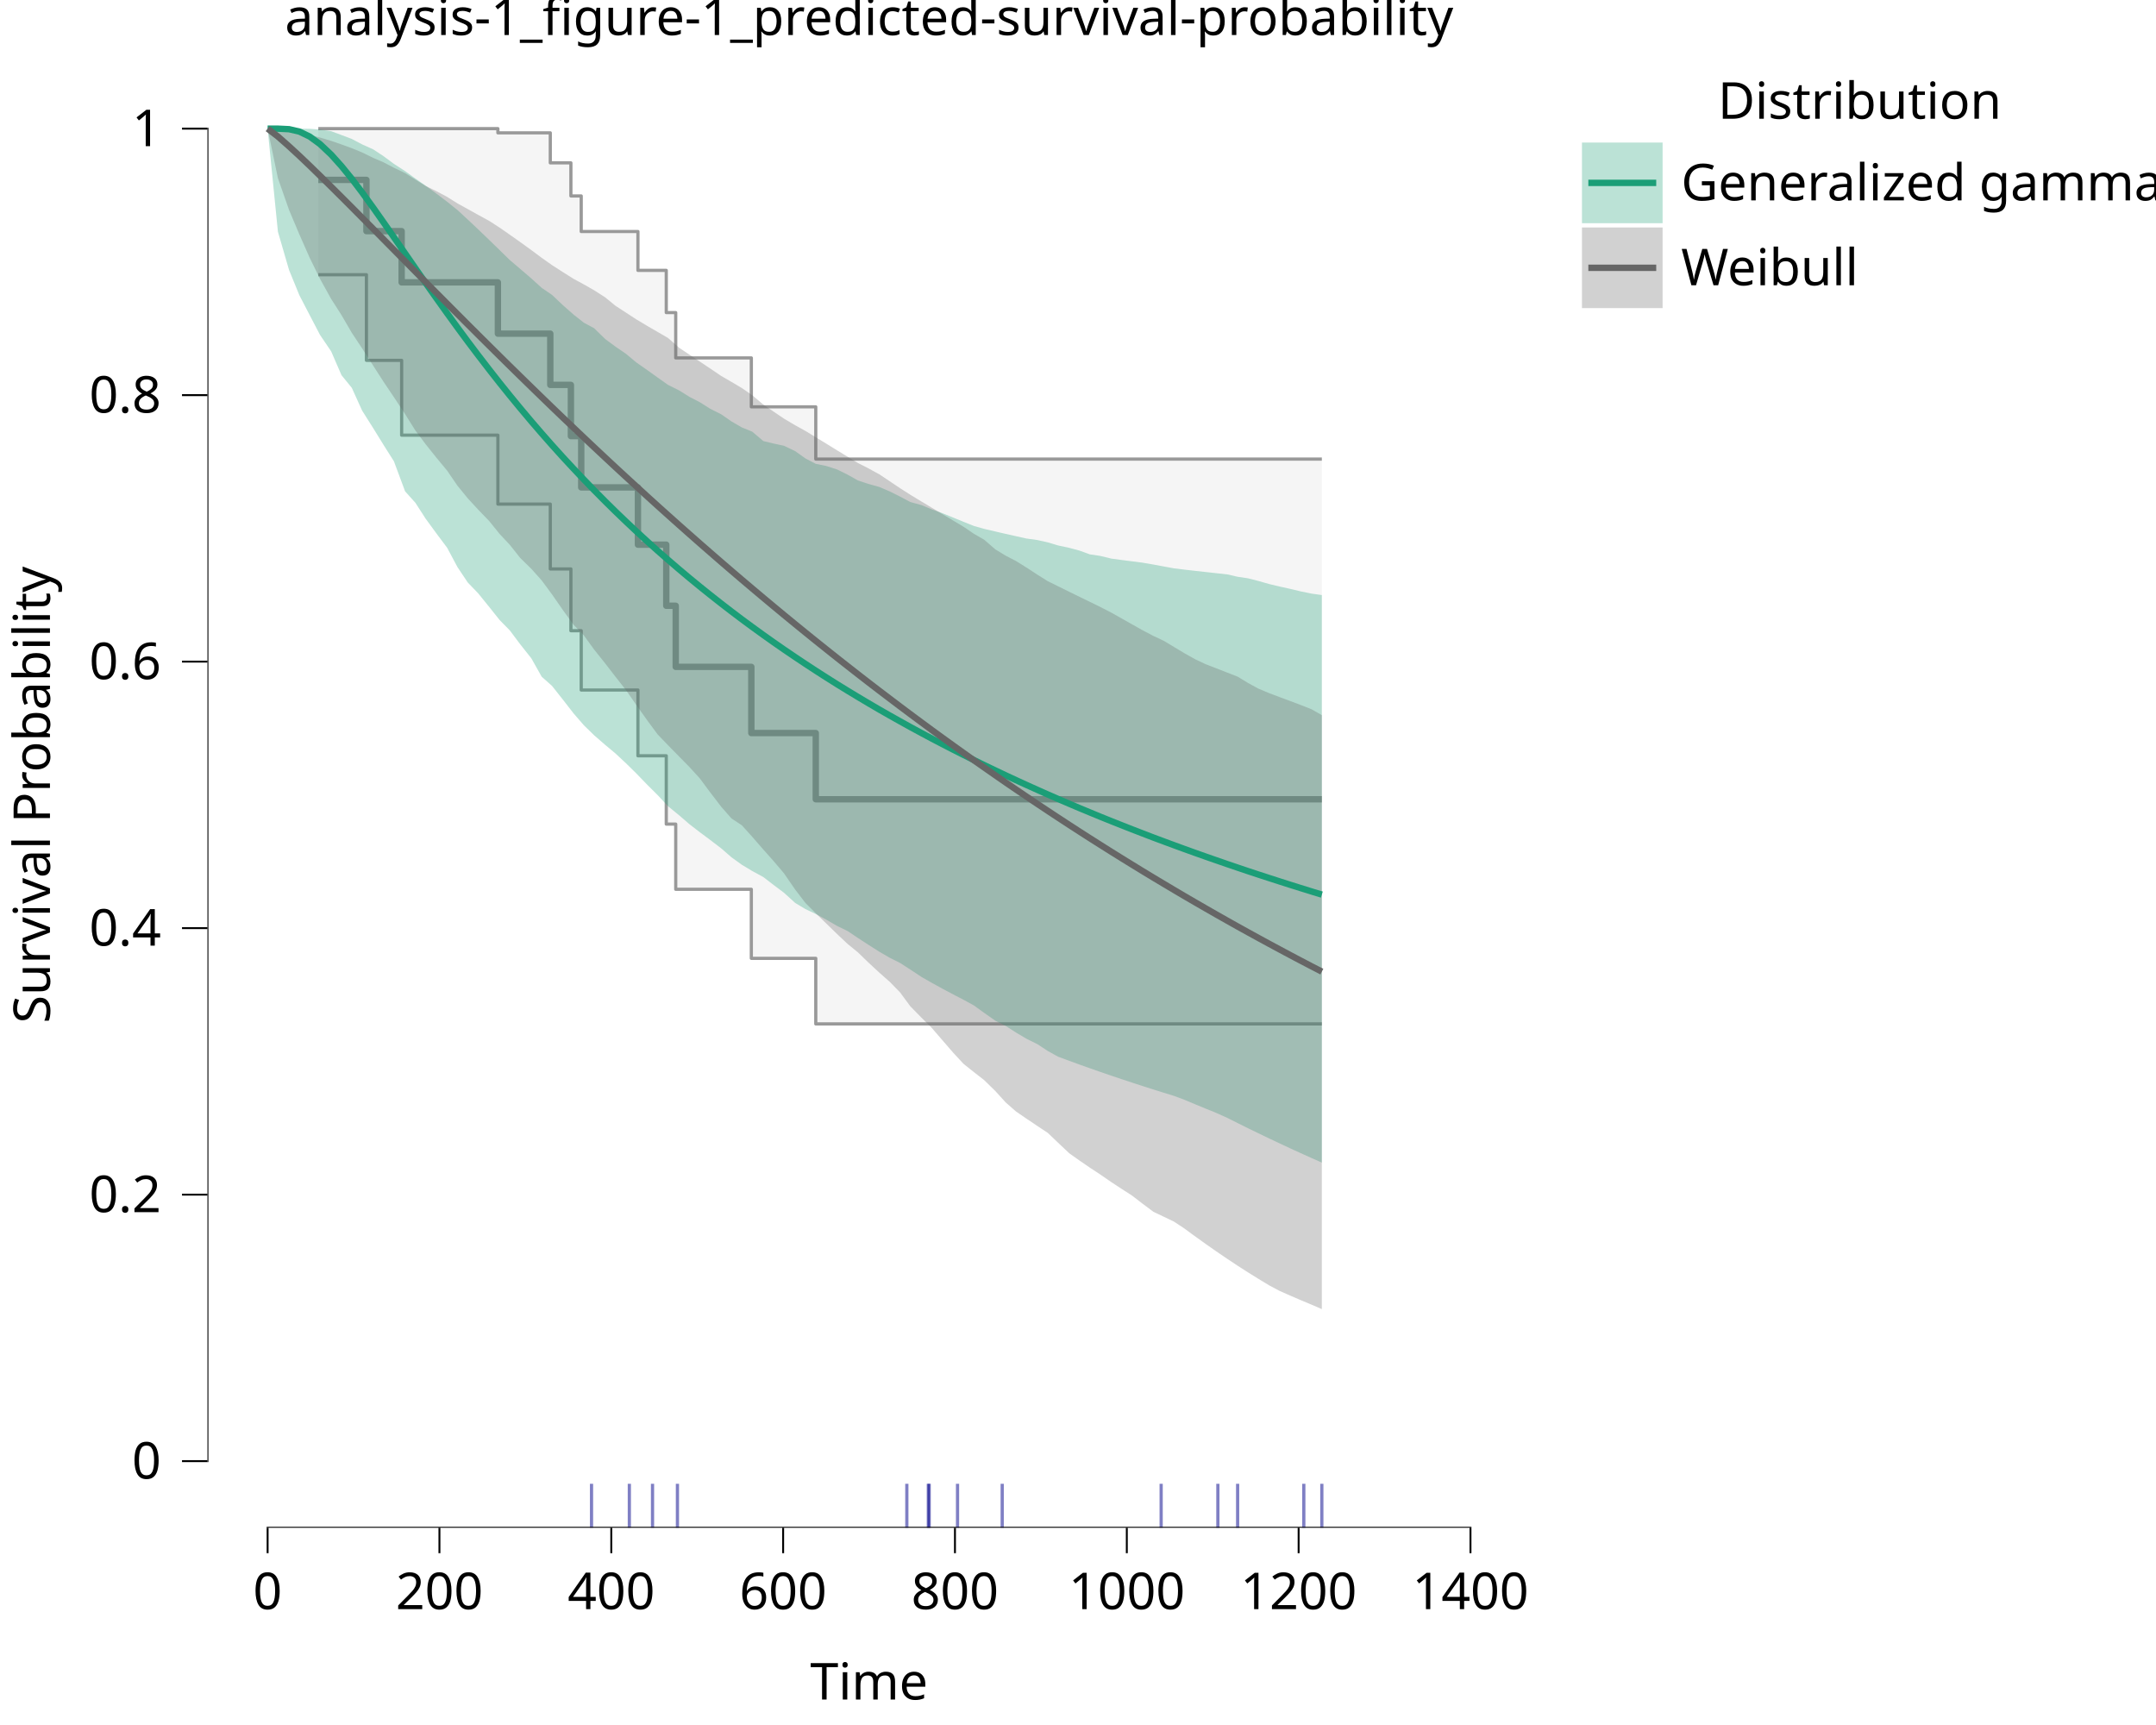
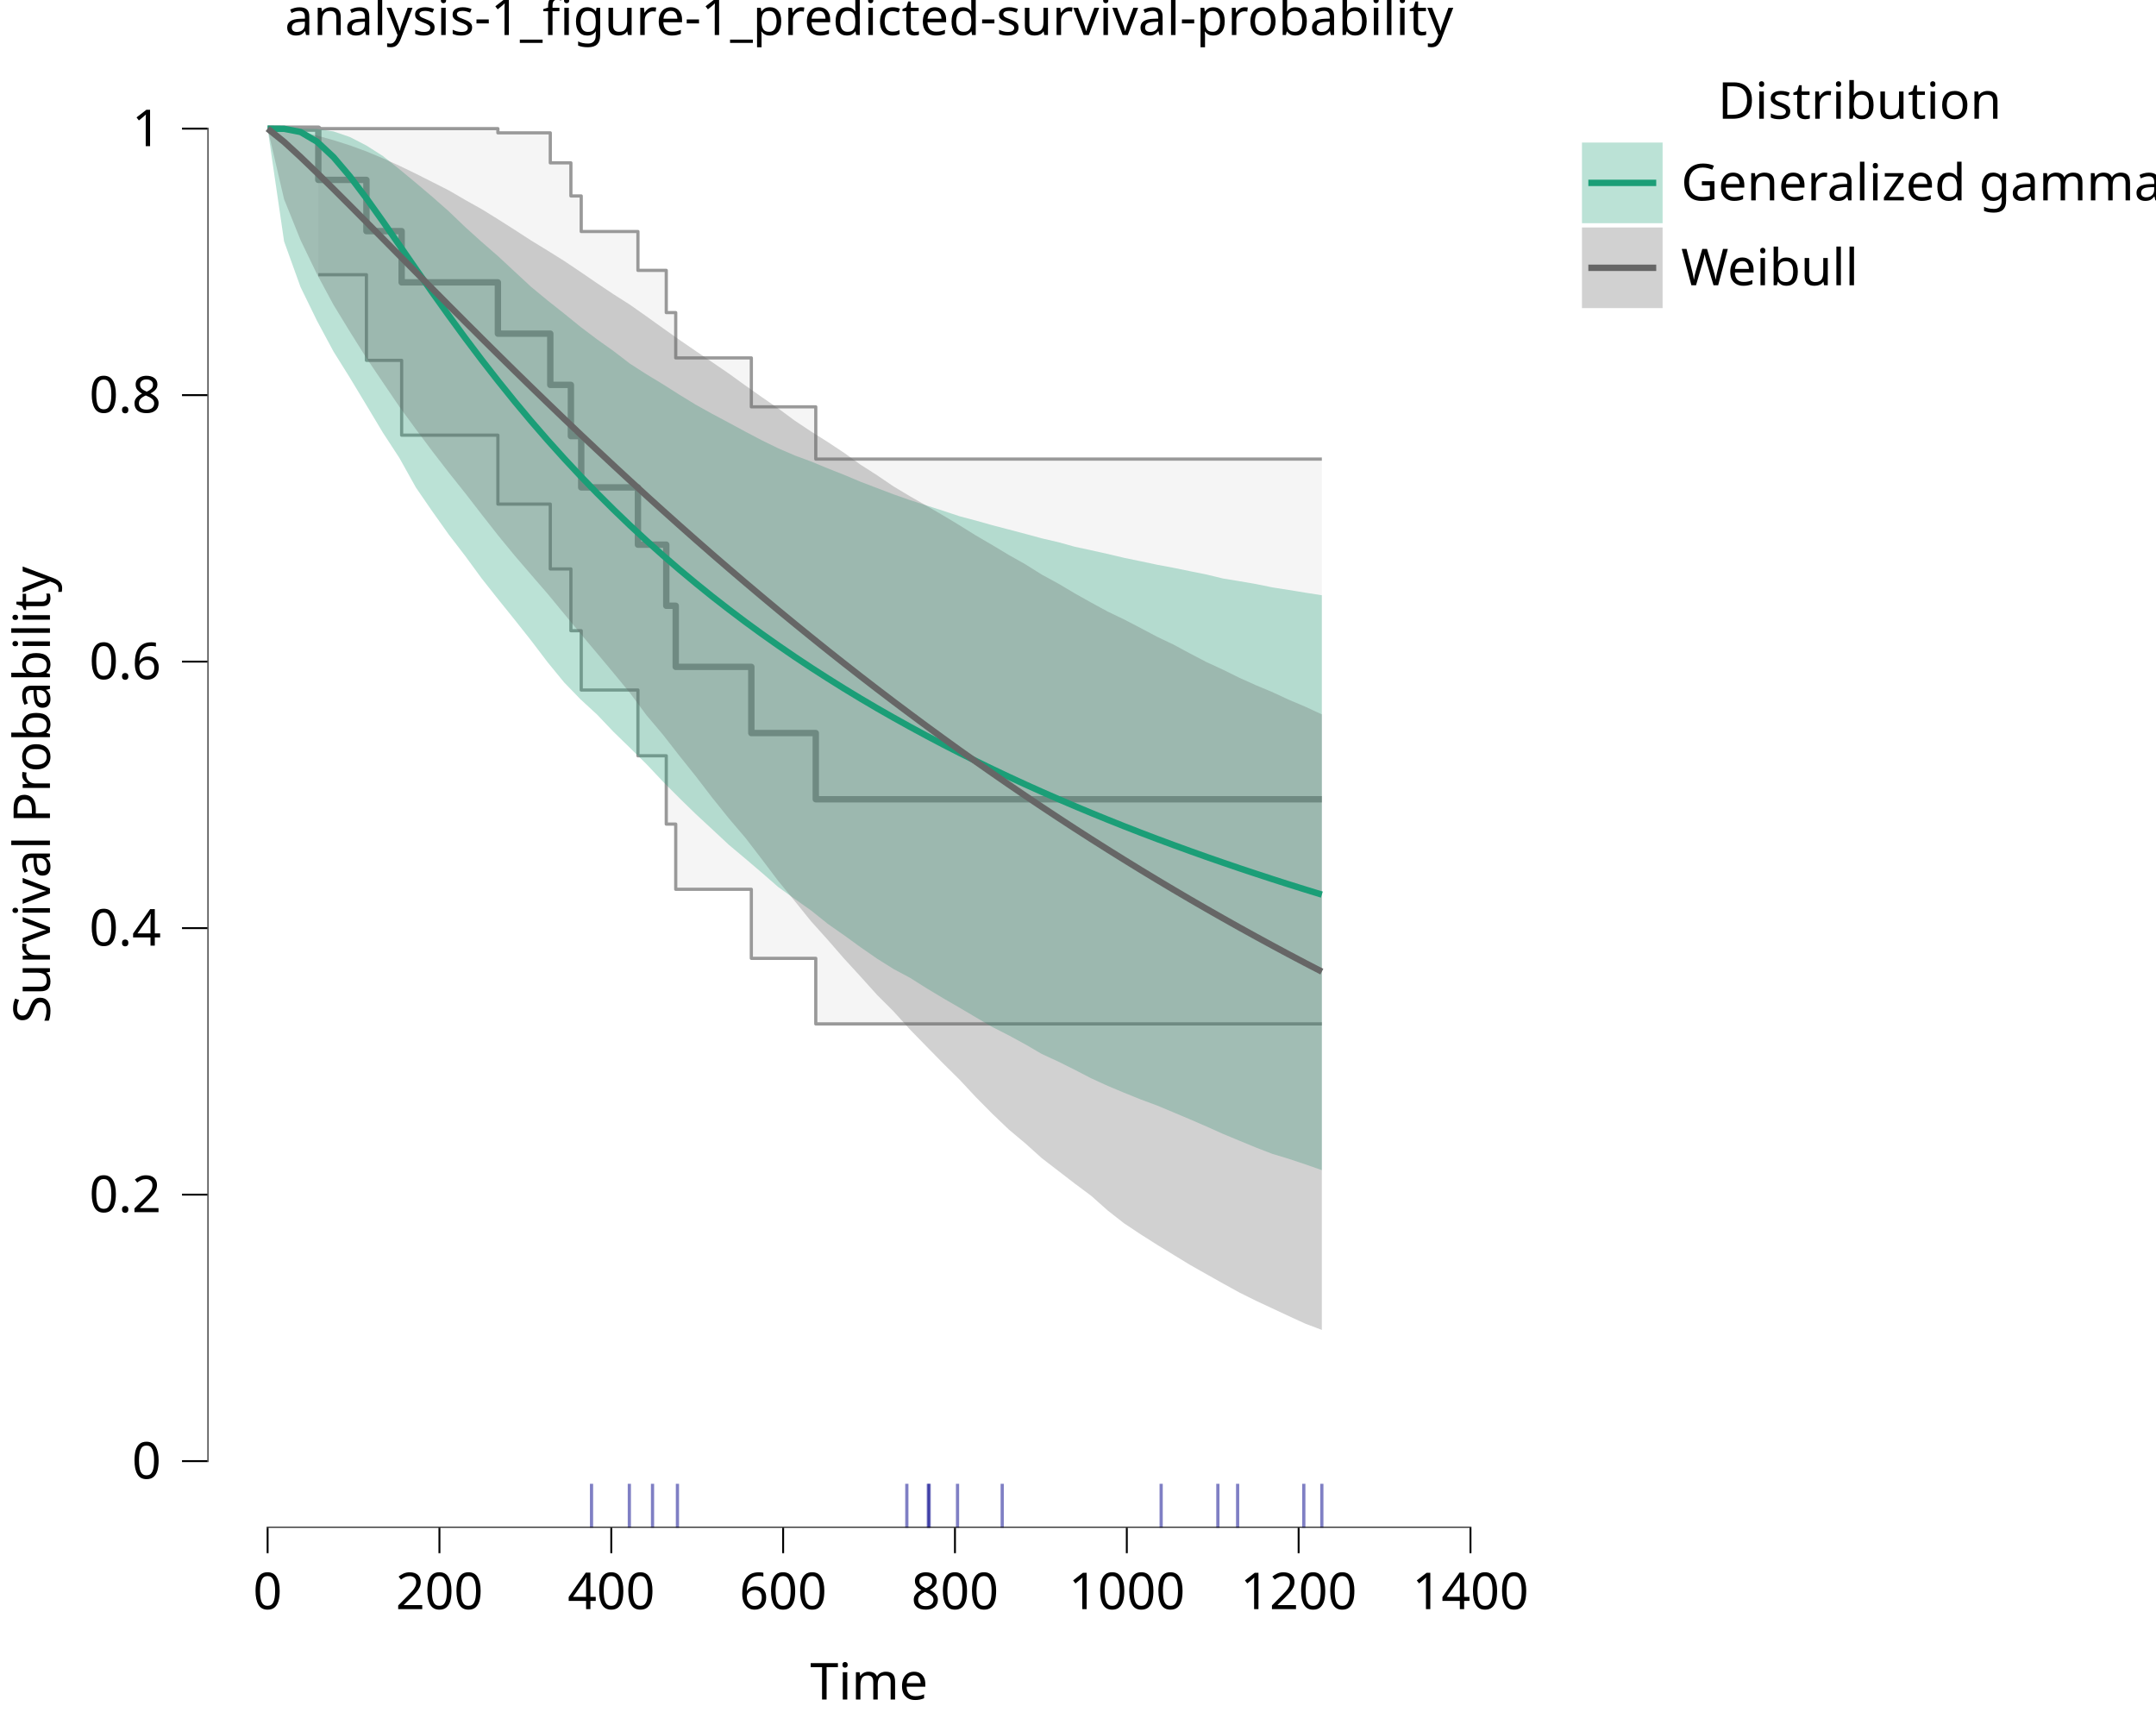
<svg xmlns="http://www.w3.org/2000/svg" class="svglite" data-engine-version="2.0" width="720.00pt" height="576.00pt" viewBox="0 0 720.00 576.00">
  <defs>
    <style type="text/css">
    .svglite line, .svglite polyline, .svglite polygon, .svglite path, .svglite rect, .svglite circle {
      fill: none;
      stroke: #000000;
      stroke-linecap: round;
      stroke-linejoin: round;
      stroke-miterlimit: 10.00;
    }
  </style>
  </defs>
  <rect width="100%" height="100%" style="stroke: none; fill: #FFFFFF;" />
  <defs>
    <clipPath id="cpMC4wMHw3MjAuMDB8MC4wMHw1NzYuMDA=">
      <rect x="0.00" y="0.00" width="720.00" height="576.00" />
    </clipPath>
  </defs>
  <g clip-path="url(#cpMC4wMHw3MjAuMDB8MC4wMHw1NzYuMDA=)">
    <rect x="0.00" y="0.00" width="720.00" height="576.00" style="stroke-width: 10.67; stroke: none;" />
  </g>
  <defs>
    <clipPath id="cpNjkuMjh8NTExLjE1fDIwLjcxfDUxMC4xNA==">
      <rect x="69.28" y="20.71" width="441.87" height="489.43" />
    </clipPath>
  </defs>
  <g clip-path="url(#cpNjkuMjh8NTExLjE1fDIwLjcxfDUxMC4xNA==)">
    <rect x="69.28" y="20.71" width="441.87" height="489.43" style="stroke-width: 10.67; stroke: none;" />
    <line x1="210.17" y1="510.14" x2="210.17" y2="495.46" style="stroke-width: 1.07; stroke: #00008B; stroke-opacity: 0.50; stroke-linecap: butt;" />
    <line x1="217.91" y1="510.14" x2="217.91" y2="495.46" style="stroke-width: 1.07; stroke: #00008B; stroke-opacity: 0.50; stroke-linecap: butt;" />
    <line x1="226.23" y1="510.14" x2="226.23" y2="495.46" style="stroke-width: 1.07; stroke: #00008B; stroke-opacity: 0.50; stroke-linecap: butt;" />
    <line x1="302.84" y1="510.14" x2="302.84" y2="495.46" style="stroke-width: 1.07; stroke: #00008B; stroke-opacity: 0.50; stroke-linecap: butt;" />
    <line x1="310.02" y1="510.14" x2="310.02" y2="495.46" style="stroke-width: 1.07; stroke: #00008B; stroke-opacity: 0.50; stroke-linecap: butt;" />
    <line x1="310.30" y1="510.14" x2="310.30" y2="495.46" style="stroke-width: 1.07; stroke: #00008B; stroke-opacity: 0.50; stroke-linecap: butt;" />
    <line x1="319.77" y1="510.14" x2="319.77" y2="495.46" style="stroke-width: 1.07; stroke: #00008B; stroke-opacity: 0.50; stroke-linecap: butt;" />
    <line x1="334.69" y1="510.14" x2="334.69" y2="495.46" style="stroke-width: 1.07; stroke: #00008B; stroke-opacity: 0.50; stroke-linecap: butt;" />
    <line x1="387.77" y1="510.14" x2="387.77" y2="495.46" style="stroke-width: 1.07; stroke: #00008B; stroke-opacity: 0.50; stroke-linecap: butt;" />
    <line x1="406.71" y1="510.14" x2="406.71" y2="495.46" style="stroke-width: 1.07; stroke: #00008B; stroke-opacity: 0.50; stroke-linecap: butt;" />
    <line x1="413.31" y1="510.14" x2="413.31" y2="495.46" style="stroke-width: 1.07; stroke: #00008B; stroke-opacity: 0.50; stroke-linecap: butt;" />
    <line x1="435.41" y1="510.14" x2="435.41" y2="495.46" style="stroke-width: 1.07; stroke: #00008B; stroke-opacity: 0.50; stroke-linecap: butt;" />
    <line x1="441.43" y1="510.14" x2="441.43" y2="495.46" style="stroke-width: 1.07; stroke: #00008B; stroke-opacity: 0.50; stroke-linecap: butt;" />
    <line x1="197.54" y1="510.14" x2="197.54" y2="495.46" style="stroke-width: 1.07; stroke: #00008B; stroke-opacity: 0.50; stroke-linecap: butt;" />
    <polygon points="106.30,42.95 122.37,42.95 122.37,42.95 134.13,42.95 134.13,42.95 166.27,42.95 166.27,44.36 183.77,44.36 183.77,54.38 190.65,54.38 190.65,65.43 194.10,65.43 194.10,77.31 213.04,77.31 213.04,90.28 222.50,90.28 222.50,104.38 225.66,104.38 225.66,119.51 250.91,119.51 250.91,135.85 272.43,135.85 272.43,153.29 272.43,153.29 441.43,153.29 441.43,341.90 272.43,341.90 272.43,341.90 272.43,320.00 250.91,320.00 250.91,296.95 225.66,296.95 225.66,275.18 222.50,275.18 222.50,252.37 213.04,252.37 213.04,230.41 194.10,230.41 194.10,210.61 190.65,210.61 190.65,189.98 183.77,189.98 183.77,168.32 166.27,168.32 166.27,145.31 134.13,145.31 134.13,120.32 122.37,120.32 122.37,91.73 106.30,91.73 " style="stroke-width: 0.00; stroke: none; stroke-linecap: butt; fill: #999999; fill-opacity: 0.10;" />
    <polyline points="106.30,42.95 122.37,42.95 122.37,42.95 134.13,42.95 134.13,42.95 166.27,42.95 166.27,44.36 183.77,44.36 183.77,54.38 190.65,54.38 190.65,65.43 194.10,65.43 194.10,77.31 213.04,77.31 213.04,90.28 222.50,90.28 222.50,104.38 225.66,104.38 225.66,119.51 250.91,119.51 250.91,135.85 272.43,135.85 272.43,153.29 272.43,153.29 441.43,153.29 " style="stroke-width: 1.07; stroke: #999999; stroke-linecap: butt;" />
    <polyline points="441.43,341.90 272.43,341.90 272.43,341.90 272.43,320.00 250.91,320.00 250.91,296.95 225.66,296.95 225.66,275.18 222.50,275.18 222.50,252.37 213.04,252.37 213.04,230.41 194.10,230.41 194.10,210.61 190.65,210.61 190.65,189.98 183.77,189.98 183.77,168.32 166.27,168.32 166.27,145.31 134.13,145.31 134.13,120.32 122.37,120.32 122.37,91.73 106.30,91.73 " style="stroke-width: 1.07; stroke: #999999; stroke-linecap: butt;" />
-     <polyline points="106.30,60.07 122.37,60.07 122.37,77.18 134.13,77.18 134.13,94.29 166.27,94.29 166.27,111.41 183.77,111.41 183.77,128.52 190.65,128.52 190.65,145.63 194.10,145.63 194.10,162.75 213.04,162.75 213.04,181.87 222.50,181.87 222.50,202.27 225.66,202.27 225.66,222.67 250.91,222.67 250.91,244.78 272.43,244.78 272.43,266.88 272.43,266.88 441.43,266.88 " style="stroke-width: 2.13; stroke: #999999; stroke-linecap: butt;" />
-     <polygon points="89.37,42.95 92.81,42.95 96.54,42.95 99.99,42.96 103.43,43.01 106.87,43.26 110.60,43.81 114.04,45.09 117.49,46.40 120.93,48.21 124.66,49.89 128.10,52.16 131.55,54.72 135.28,57.13 138.72,59.62 142.16,62.02 145.61,64.55 149.34,67.38 152.78,70.14 156.22,73.32 159.67,76.57 163.40,80.15 166.84,83.50 170.28,86.86 173.73,89.79 177.46,92.99 180.90,96.12 184.34,98.46 188.07,101.98 191.52,105.02 194.96,107.74 198.40,109.59 202.13,113.22 205.57,115.77 209.02,118.12 212.46,120.99 216.19,123.60 219.63,126.07 223.08,128.51 226.81,130.37 230.25,132.52 233.69,134.29 237.14,136.47 240.87,138.35 244.31,140.74 247.75,142.73 251.20,144.13 254.93,147.28 258.37,148.11 261.81,148.85 265.54,150.63 268.99,153.09 272.43,154.88 275.87,155.58 279.60,156.78 283.05,158.49 286.49,160.42 289.93,161.57 293.66,162.61 297.11,164.08 300.55,165.80 303.99,167.63 307.72,168.65 311.16,170.09 314.61,171.31 318.34,172.83 321.78,174.24 325.22,175.62 328.67,176.60 332.40,177.47 335.84,178.27 339.28,179.04 342.73,179.81 346.46,180.33 349.90,181.10 353.34,182.13 357.07,182.93 360.52,183.86 363.96,185.11 367.40,185.62 371.13,186.52 374.58,186.99 378.02,187.43 381.46,187.87 385.19,188.51 388.64,189.15 392.08,189.78 395.52,190.20 399.25,190.63 402.70,191.01 406.14,191.39 409.87,191.80 413.31,192.59 416.75,193.10 420.20,193.98 423.93,195.04 427.37,195.86 430.81,196.62 434.26,197.45 437.99,198.21 441.43,198.70 441.43,388.21 437.99,386.68 434.26,385.00 430.81,383.42 427.37,381.81 423.93,380.19 420.20,378.39 416.75,376.72 413.31,375.01 409.87,373.28 406.14,371.60 402.70,370.21 399.25,368.79 395.52,367.22 392.08,365.94 388.64,364.88 385.19,363.80 381.46,362.61 378.02,361.49 374.58,360.35 371.13,359.19 367.40,357.91 363.96,356.70 360.52,355.48 357.07,354.22 353.34,352.84 349.90,350.93 346.46,348.67 342.73,346.82 339.28,344.77 335.84,342.56 332.40,340.84 328.67,338.21 325.22,335.72 321.78,333.84 318.34,332.06 314.61,330.07 311.16,328.17 307.72,326.21 303.99,323.74 300.55,321.52 297.11,319.80 293.66,317.80 289.93,315.43 286.49,313.19 283.05,310.88 279.60,309.21 275.87,307.05 272.43,305.20 268.99,303.56 265.54,301.49 261.81,298.10 258.37,295.52 254.93,292.87 251.20,290.84 247.75,288.76 244.31,286.29 240.87,283.30 237.14,280.44 233.69,277.88 230.25,275.22 226.81,272.25 223.08,269.20 219.63,265.50 216.19,262.08 212.46,258.22 209.02,254.84 205.57,251.62 202.13,248.75 198.40,245.51 194.96,242.15 191.52,238.18 188.07,233.73 184.34,229.02 180.90,225.97 177.46,219.85 173.73,215.14 170.28,210.53 166.84,207.02 163.40,202.70 159.67,198.10 156.22,194.51 152.78,189.37 149.34,182.93 145.61,177.94 142.16,173.22 138.72,167.89 135.28,164.06 131.55,154.03 128.10,148.58 124.66,143.01 120.93,137.10 117.49,129.51 114.04,125.27 110.60,117.34 106.87,111.83 103.43,105.24 99.99,98.62 96.54,90.18 92.81,77.38 89.37,42.95 " style="stroke-width: 0.00; stroke: none; stroke-linecap: butt; fill: #1B9E77; fill-opacity: 0.30;" />
-     <polyline points="89.37,42.95 92.81,42.95 96.54,42.95 99.99,42.96 103.43,43.01 106.87,43.26 110.60,43.81 114.04,45.09 117.49,46.40 120.93,48.21 124.66,49.89 128.10,52.16 131.55,54.72 135.28,57.13 138.72,59.62 142.16,62.02 145.61,64.55 149.34,67.38 152.78,70.14 156.22,73.32 159.67,76.57 163.40,80.15 166.84,83.50 170.28,86.86 173.73,89.79 177.46,92.99 180.90,96.12 184.34,98.46 188.07,101.98 191.52,105.02 194.96,107.74 198.40,109.59 202.13,113.22 205.57,115.77 209.02,118.12 212.46,120.99 216.19,123.60 219.63,126.07 223.08,128.51 226.81,130.37 230.25,132.52 233.69,134.29 237.14,136.47 240.87,138.35 244.31,140.74 247.75,142.73 251.20,144.13 254.93,147.28 258.37,148.11 261.81,148.85 265.54,150.63 268.99,153.09 272.43,154.88 275.87,155.58 279.60,156.78 283.05,158.49 286.49,160.42 289.93,161.57 293.66,162.61 297.11,164.08 300.55,165.80 303.99,167.63 307.72,168.65 311.16,170.09 314.61,171.31 318.34,172.83 321.78,174.24 325.22,175.62 328.67,176.60 332.40,177.47 335.84,178.27 339.28,179.04 342.73,179.81 346.46,180.33 349.90,181.10 353.34,182.13 357.07,182.93 360.52,183.86 363.96,185.11 367.40,185.62 371.13,186.52 374.58,186.99 378.02,187.43 381.46,187.87 385.19,188.51 388.64,189.15 392.08,189.78 395.52,190.20 399.25,190.63 402.70,191.01 406.14,191.39 409.87,191.80 413.31,192.59 416.75,193.10 420.20,193.98 423.93,195.04 427.37,195.86 430.81,196.62 434.26,197.45 437.99,198.21 441.43,198.70 " style="stroke-width: 1.07; stroke: none; stroke-linecap: butt;" />
-     <polyline points="441.43,388.21 437.99,386.68 434.26,385.00 430.81,383.42 427.37,381.81 423.93,380.19 420.20,378.39 416.75,376.72 413.31,375.01 409.87,373.28 406.14,371.60 402.70,370.21 399.25,368.79 395.52,367.22 392.08,365.94 388.64,364.88 385.19,363.80 381.46,362.61 378.02,361.49 374.58,360.35 371.13,359.19 367.40,357.91 363.96,356.70 360.52,355.48 357.07,354.22 353.34,352.84 349.90,350.93 346.46,348.67 342.73,346.82 339.28,344.77 335.84,342.56 332.40,340.84 328.67,338.21 325.22,335.72 321.78,333.84 318.34,332.06 314.61,330.07 311.16,328.17 307.72,326.21 303.99,323.74 300.55,321.52 297.11,319.80 293.66,317.80 289.93,315.43 286.49,313.19 283.05,310.88 279.60,309.21 275.87,307.05 272.43,305.20 268.99,303.56 265.54,301.49 261.81,298.10 258.37,295.52 254.93,292.87 251.20,290.84 247.75,288.76 244.31,286.29 240.87,283.30 237.14,280.44 233.69,277.88 230.25,275.22 226.81,272.25 223.08,269.20 219.63,265.50 216.19,262.08 212.46,258.22 209.02,254.84 205.57,251.62 202.13,248.75 198.40,245.51 194.96,242.15 191.52,238.18 188.07,233.73 184.34,229.02 180.90,225.97 177.46,219.85 173.73,215.14 170.28,210.53 166.84,207.02 163.40,202.70 159.67,198.10 156.22,194.51 152.78,189.37 149.34,182.93 145.61,177.94 142.16,173.22 138.72,167.89 135.28,164.06 131.55,154.03 128.10,148.58 124.66,143.01 120.93,137.10 117.49,129.51 114.04,125.27 110.60,117.34 106.87,111.83 103.43,105.24 99.99,98.62 96.54,90.18 92.81,77.38 89.37,42.95 " style="stroke-width: 1.07; stroke: none; stroke-linecap: butt;" />
-     <polygon points="89.37,42.95 92.81,43.13 96.54,43.58 99.99,44.18 103.43,45.03 106.87,45.93 110.60,47.04 114.04,48.23 117.49,49.49 120.93,50.90 124.66,52.73 128.10,54.21 131.55,56.01 135.28,57.80 138.72,59.98 142.16,62.11 145.61,63.77 149.34,65.76 152.78,67.92 156.22,69.82 159.67,71.74 163.40,73.78 166.84,76.00 170.28,78.39 173.73,80.83 177.46,83.53 180.90,86.09 184.34,88.52 188.07,90.92 191.52,93.09 194.96,94.96 198.40,96.92 202.13,99.31 205.57,102.13 209.02,104.37 212.46,106.62 216.19,108.86 219.63,110.84 223.08,112.85 226.81,116.13 230.25,118.43 233.69,120.73 237.14,123.03 240.87,125.55 244.31,127.54 247.75,129.58 251.20,131.97 254.93,135.11 258.37,137.46 261.81,139.79 265.54,142.00 268.99,143.90 272.43,146.01 275.87,148.10 279.60,150.41 283.05,152.50 286.49,154.60 289.93,156.34 293.66,158.39 297.11,160.69 300.55,163.00 303.99,165.20 307.72,167.46 311.16,169.53 314.61,171.60 318.34,173.83 321.78,175.89 325.22,178.23 328.67,180.22 332.40,183.45 335.84,185.54 339.28,187.32 342.73,189.47 346.46,191.90 349.90,194.06 353.34,195.76 357.07,197.60 360.52,199.29 363.96,200.97 367.40,202.65 371.13,204.57 374.58,206.51 378.02,208.45 381.46,210.39 385.19,212.35 388.64,213.97 392.08,216.04 395.52,218.11 399.25,220.20 402.70,221.81 406.14,223.14 409.87,224.60 413.31,225.94 416.75,228.03 420.20,229.92 423.93,231.49 427.37,232.78 430.81,234.06 434.26,235.36 437.99,236.83 441.43,238.80 441.43,437.13 437.99,435.64 434.26,434.08 430.81,432.59 427.37,431.07 423.93,429.25 420.20,426.99 416.75,424.85 413.31,422.64 409.87,420.36 406.14,417.82 402.70,415.41 399.25,412.94 395.52,410.21 392.08,407.93 388.64,406.28 385.19,404.64 381.46,401.85 378.02,399.20 374.58,396.99 371.13,394.73 367.40,392.15 363.96,389.89 360.52,387.53 357.07,385.09 353.34,381.56 349.90,378.28 346.46,376.00 342.73,373.49 339.28,371.13 335.84,368.11 332.40,364.32 328.67,360.67 325.22,357.98 321.78,355.24 318.34,351.53 314.61,347.22 311.16,343.23 307.72,339.80 303.99,336.00 300.55,331.34 297.11,327.82 293.66,324.78 289.93,321.32 286.49,317.99 283.05,315.19 279.60,311.93 275.87,308.31 272.43,304.97 268.99,301.53 265.54,297.02 261.81,291.61 258.37,287.56 254.93,283.69 251.20,279.41 247.75,275.58 244.31,273.32 240.87,269.41 237.14,264.54 233.69,259.90 230.25,256.13 226.81,252.63 223.08,248.83 219.63,245.24 216.19,240.59 212.46,235.34 209.02,230.40 205.57,226.01 202.13,221.56 198.40,216.88 194.96,212.13 191.52,208.58 188.07,203.83 184.34,198.47 180.90,193.81 177.46,189.97 173.73,186.31 170.28,181.96 166.84,178.28 163.40,174.02 159.67,170.15 156.22,166.41 152.78,162.20 149.34,157.17 145.61,152.67 142.16,148.35 138.72,143.76 135.28,138.25 131.55,132.62 128.10,127.50 124.66,122.14 120.93,116.32 117.49,111.14 114.04,105.21 110.60,99.83 106.87,93.11 103.43,86.10 99.99,78.31 96.54,70.13 92.81,59.50 89.37,42.95 " style="stroke-width: 0.00; stroke: none; stroke-linecap: butt; fill: #666666; fill-opacity: 0.30;" />
-     <polyline points="89.37,42.95 92.81,43.13 96.54,43.58 99.99,44.18 103.43,45.03 106.87,45.93 110.60,47.04 114.04,48.23 117.49,49.49 120.93,50.90 124.66,52.73 128.10,54.21 131.55,56.01 135.28,57.80 138.72,59.98 142.16,62.11 145.61,63.77 149.34,65.76 152.78,67.92 156.22,69.82 159.67,71.74 163.40,73.78 166.84,76.00 170.28,78.39 173.73,80.83 177.46,83.53 180.90,86.09 184.34,88.52 188.07,90.92 191.52,93.09 194.96,94.96 198.40,96.92 202.13,99.31 205.57,102.13 209.02,104.37 212.46,106.62 216.19,108.86 219.63,110.84 223.08,112.85 226.81,116.13 230.25,118.43 233.69,120.73 237.14,123.03 240.87,125.55 244.31,127.54 247.75,129.58 251.20,131.97 254.93,135.11 258.37,137.46 261.81,139.79 265.54,142.00 268.99,143.90 272.43,146.01 275.87,148.10 279.60,150.41 283.05,152.50 286.49,154.60 289.93,156.34 293.66,158.39 297.11,160.69 300.55,163.00 303.99,165.20 307.72,167.46 311.16,169.53 314.61,171.60 318.34,173.83 321.78,175.89 325.22,178.23 328.67,180.22 332.40,183.45 335.84,185.54 339.28,187.32 342.73,189.47 346.46,191.90 349.90,194.06 353.34,195.76 357.07,197.60 360.52,199.29 363.96,200.97 367.40,202.65 371.13,204.57 374.58,206.51 378.02,208.45 381.46,210.39 385.19,212.35 388.64,213.97 392.08,216.04 395.52,218.11 399.25,220.20 402.70,221.81 406.14,223.14 409.87,224.60 413.31,225.94 416.75,228.03 420.20,229.92 423.93,231.49 427.37,232.78 430.81,234.06 434.26,235.36 437.99,236.83 441.43,238.80 " style="stroke-width: 1.07; stroke: none; stroke-linecap: butt;" />
-     <polyline points="441.43,437.13 437.99,435.64 434.26,434.08 430.81,432.59 427.37,431.07 423.93,429.25 420.20,426.99 416.75,424.85 413.31,422.64 409.87,420.36 406.14,417.82 402.70,415.41 399.25,412.94 395.52,410.21 392.08,407.93 388.64,406.28 385.19,404.64 381.46,401.85 378.02,399.20 374.58,396.99 371.13,394.73 367.40,392.15 363.96,389.89 360.52,387.53 357.07,385.09 353.34,381.56 349.90,378.28 346.46,376.00 342.73,373.49 339.28,371.13 335.84,368.11 332.40,364.32 328.67,360.67 325.22,357.98 321.78,355.24 318.34,351.53 314.61,347.22 311.16,343.23 307.72,339.80 303.99,336.00 300.55,331.34 297.11,327.82 293.66,324.78 289.93,321.32 286.49,317.99 283.05,315.19 279.60,311.93 275.87,308.31 272.43,304.97 268.99,301.53 265.54,297.02 261.81,291.61 258.37,287.56 254.93,283.69 251.20,279.41 247.75,275.58 244.31,273.32 240.87,269.41 237.14,264.54 233.69,259.90 230.25,256.13 226.81,252.63 223.08,248.83 219.63,245.24 216.19,240.59 212.46,235.34 209.02,230.40 205.57,226.01 202.13,221.56 198.40,216.88 194.96,212.13 191.52,208.58 188.07,203.83 184.34,198.47 180.90,193.81 177.46,189.97 173.73,186.31 170.28,181.96 166.84,178.28 163.40,174.02 159.67,170.15 156.22,166.41 152.78,162.20 149.34,157.17 145.61,152.67 142.16,148.35 138.72,143.76 135.28,138.25 131.55,132.62 128.10,127.50 124.66,122.14 120.93,116.32 117.49,111.14 114.04,105.21 110.60,99.83 106.87,93.11 103.43,86.10 99.99,78.31 96.54,70.13 92.81,59.50 89.37,42.95 " style="stroke-width: 1.07; stroke: none; stroke-linecap: butt;" />
-     <polyline points="89.37,42.95 92.81,42.96 96.54,43.14 99.99,43.94 103.43,45.61 106.87,48.12 110.60,51.64 114.04,55.47 117.49,59.71 120.93,64.25 124.66,69.40 128.10,74.28 131.55,79.23 135.28,84.62 138.72,89.59 142.16,94.53 145.61,99.41 149.34,104.63 152.78,109.37 156.22,114.03 159.67,118.60 163.40,123.44 166.84,127.82 170.28,132.10 173.73,136.29 177.46,140.73 180.90,144.72 184.34,148.63 188.07,152.76 191.52,156.48 194.96,160.12 198.40,163.68 202.13,167.44 205.57,170.83 209.02,174.14 212.46,177.38 216.19,180.81 219.63,183.90 223.08,186.92 226.81,190.13 230.25,193.02 233.69,195.84 237.14,198.61 240.87,201.55 244.31,204.20 247.75,206.80 251.20,209.34 254.93,212.04 258.37,214.48 261.81,216.87 265.54,219.40 268.99,221.70 272.43,223.95 275.87,226.16 279.60,228.51 283.05,230.63 286.49,232.71 289.93,234.76 293.66,236.94 297.11,238.91 300.55,240.84 303.99,242.75 307.72,244.77 311.16,246.61 314.61,248.41 318.34,250.33 321.78,252.07 325.22,253.78 328.67,255.47 332.40,257.26 335.84,258.89 339.28,260.49 342.73,262.07 346.46,263.75 349.90,265.28 353.34,266.78 357.07,268.38 360.52,269.84 363.96,271.27 367.40,272.69 371.13,274.19 374.58,275.56 378.02,276.91 381.46,278.24 385.19,279.67 388.64,280.96 392.08,282.23 395.52,283.49 399.25,284.83 402.70,286.05 406.14,287.25 409.87,288.54 413.31,289.71 416.75,290.87 420.20,292.01 423.93,293.22 427.37,294.33 430.81,295.43 434.26,296.51 437.99,297.67 441.43,298.72 " style="stroke-width: 2.13; stroke: #1B9E77; stroke-linecap: butt;" />
-     <polyline points="89.37,42.95 92.81,45.59 96.54,48.88 99.99,52.06 103.43,55.34 106.87,58.69 110.60,62.36 114.04,65.78 117.49,69.23 120.93,72.70 124.66,76.46 128.10,79.95 131.55,83.44 135.28,87.22 138.72,90.71 142.16,94.19 145.61,97.67 149.34,101.42 152.78,104.88 156.22,108.33 159.67,111.77 163.40,115.47 166.84,118.88 170.28,122.27 173.73,125.65 177.46,129.29 180.90,132.63 184.34,135.96 188.07,139.54 191.52,142.82 194.96,146.09 198.40,149.34 202.13,152.83 205.57,156.04 209.02,159.22 212.46,162.38 216.19,165.79 219.63,168.91 223.08,172.01 226.81,175.34 230.25,178.39 233.69,181.42 237.14,184.43 240.87,187.67 244.31,190.63 247.75,193.57 251.20,196.49 254.93,199.63 258.37,202.50 261.81,205.35 265.54,208.41 268.99,211.22 272.43,214.00 275.87,216.75 279.60,219.72 283.05,222.43 286.49,225.12 289.93,227.79 293.66,230.65 297.11,233.27 300.55,235.87 303.99,238.45 307.72,241.21 311.16,243.75 314.61,246.26 318.34,248.95 321.78,251.41 325.22,253.86 328.67,256.28 332.40,258.88 335.84,261.26 339.28,263.61 342.73,265.95 346.46,268.45 349.90,270.74 353.34,273.01 357.07,275.45 360.52,277.68 363.96,279.89 367.40,282.07 371.13,284.42 374.58,286.57 378.02,288.69 381.46,290.80 385.19,293.06 388.64,295.12 392.08,297.17 395.52,299.20 399.25,301.37 402.70,303.36 406.14,305.33 409.87,307.44 413.31,309.37 416.75,311.28 420.20,313.17 423.93,315.20 427.37,317.05 430.81,318.89 434.26,320.71 437.99,322.66 441.43,324.44 " style="stroke-width: 2.13; stroke: #666666; stroke-linecap: butt;" />
+     <polyline points="89.37,42.95 106.30,42.95 106.30,60.07 122.37,60.07 122.37,77.18 134.13,77.18 134.13,94.29 166.27,94.29 166.27,111.41 183.77,111.41 183.77,128.52 190.65,128.52 190.65,145.63 194.10,145.63 194.10,162.75 213.04,162.75 213.04,181.87 222.50,181.87 222.50,202.27 225.66,202.27 225.66,222.67 250.91,222.67 250.91,244.78 272.43,244.78 272.43,266.88 272.43,266.88 441.43,266.88 " style="stroke-width: 2.13; stroke: #999999; stroke-linecap: butt;" />
+     <polygon points="89.37,42.95 94.87,42.95 100.37,42.96 105.87,43.08 111.37,43.88 116.87,45.76 122.37,48.60 127.88,52.10 133.38,56.50 138.88,61.06 144.38,65.72 149.88,70.57 155.38,75.84 160.88,80.80 166.38,85.59 171.88,90.70 177.38,95.80 182.89,100.34 188.39,104.70 193.89,109.16 199.39,113.31 204.89,117.22 210.39,121.44 215.89,124.98 221.39,128.31 226.89,131.80 232.39,135.16 237.89,138.22 243.40,141.15 248.90,144.12 254.40,147.02 259.90,149.70 265.40,152.08 270.90,154.11 276.40,156.39 281.90,158.56 287.40,160.87 292.90,162.97 298.41,165.07 303.91,167.00 309.41,168.78 314.91,170.54 320.41,172.37 325.91,173.83 331.41,175.38 336.91,176.82 342.41,178.26 347.91,179.76 353.42,181.04 358.92,182.56 364.42,183.75 369.92,184.97 375.42,186.27 380.92,187.41 386.42,188.57 391.92,189.60 397.42,190.73 402.92,191.84 408.42,193.17 413.93,194.07 419.43,195.02 424.93,196.14 430.43,197.00 435.93,197.90 441.43,198.76 441.43,390.72 435.93,388.80 430.43,386.96 424.93,385.30 419.43,383.18 413.93,380.91 408.42,378.62 402.92,376.15 397.42,373.77 391.92,371.45 386.42,369.15 380.92,367.11 375.42,364.89 369.92,362.59 364.42,360.07 358.92,357.22 353.42,354.48 347.91,351.94 342.41,348.73 336.91,345.74 331.41,342.94 325.91,339.72 320.41,336.47 314.91,333.29 309.41,329.98 303.91,326.51 298.41,323.57 292.90,320.11 287.40,316.30 281.90,312.31 276.40,308.46 270.90,304.05 265.40,300.16 259.90,296.20 254.40,291.40 248.90,286.71 243.40,282.10 237.89,276.95 232.39,271.86 226.89,266.50 221.39,260.98 215.89,255.15 210.39,249.73 204.89,244.38 199.39,238.60 193.89,233.54 188.39,227.86 182.89,221.15 177.38,213.90 171.88,206.95 166.38,200.13 160.88,193.18 155.38,185.67 149.88,178.51 144.38,170.77 138.88,162.77 133.38,152.92 127.88,144.49 122.37,135.30 116.87,126.17 111.37,117.37 105.87,107.13 100.37,95.86 94.87,80.60 89.37,42.95 " style="stroke-width: 0.00; stroke: none; stroke-linecap: butt; fill: #1B9E77; fill-opacity: 0.30;" />
+     <polyline points="89.37,42.95 94.87,42.95 100.37,42.96 105.87,43.08 111.37,43.88 116.87,45.76 122.37,48.60 127.88,52.10 133.38,56.50 138.88,61.06 144.38,65.72 149.88,70.57 155.38,75.84 160.88,80.80 166.38,85.59 171.88,90.70 177.38,95.80 182.89,100.34 188.39,104.70 193.89,109.16 199.39,113.31 204.89,117.22 210.39,121.44 215.89,124.98 221.39,128.31 226.89,131.80 232.39,135.16 237.89,138.22 243.40,141.15 248.90,144.12 254.40,147.02 259.90,149.70 265.40,152.08 270.90,154.11 276.40,156.39 281.90,158.56 287.40,160.87 292.90,162.97 298.41,165.07 303.91,167.00 309.41,168.78 314.91,170.54 320.41,172.37 325.91,173.83 331.41,175.38 336.91,176.82 342.41,178.26 347.91,179.76 353.42,181.04 358.92,182.56 364.42,183.75 369.92,184.97 375.42,186.27 380.92,187.41 386.42,188.57 391.92,189.60 397.42,190.73 402.92,191.84 408.42,193.17 413.93,194.07 419.43,195.02 424.93,196.14 430.43,197.00 435.93,197.90 441.43,198.76 " style="stroke-width: 1.07; stroke: none; stroke-linecap: butt;" />
+     <polyline points="441.43,390.72 435.93,388.80 430.43,386.96 424.93,385.30 419.43,383.18 413.93,380.91 408.42,378.62 402.92,376.15 397.42,373.77 391.92,371.45 386.42,369.15 380.92,367.11 375.42,364.89 369.92,362.59 364.42,360.07 358.92,357.22 353.42,354.48 347.91,351.94 342.41,348.73 336.91,345.74 331.41,342.94 325.91,339.72 320.41,336.47 314.91,333.29 309.41,329.98 303.91,326.51 298.41,323.57 292.90,320.11 287.40,316.30 281.90,312.31 276.40,308.46 270.90,304.05 265.40,300.16 259.90,296.20 254.40,291.40 248.90,286.71 243.40,282.10 237.89,276.95 232.39,271.86 226.89,266.50 221.39,260.98 215.89,255.15 210.39,249.73 204.89,244.38 199.39,238.60 193.89,233.54 188.39,227.86 182.89,221.15 177.38,213.90 171.88,206.95 166.38,200.13 160.88,193.18 155.38,185.67 149.88,178.51 144.38,170.77 138.88,162.77 133.38,152.92 127.88,144.49 122.37,135.30 116.87,126.17 111.37,117.37 105.87,107.13 100.37,95.86 94.87,80.60 89.37,42.95 " style="stroke-width: 1.07; stroke: none; stroke-linecap: butt;" />
+     <polygon points="89.37,42.95 94.87,43.28 100.37,44.08 105.87,45.27 111.37,46.80 116.87,48.55 122.37,50.56 127.88,52.87 133.38,55.34 138.88,58.01 144.38,60.78 149.88,63.57 155.38,66.77 160.88,69.85 166.38,73.25 171.88,76.75 177.38,80.31 182.89,83.68 188.39,87.12 193.89,90.81 199.39,94.58 204.89,98.26 210.39,101.76 215.89,105.64 221.39,109.58 226.89,113.47 232.39,117.24 237.89,120.97 243.40,124.74 248.90,128.71 254.40,132.59 259.90,136.38 265.40,140.45 270.90,144.11 276.40,147.57 281.90,151.21 287.40,155.17 292.90,158.69 298.41,162.43 303.91,165.72 309.41,168.87 314.91,172.08 320.41,175.39 325.91,178.81 331.41,182.02 336.91,185.32 342.41,188.42 347.91,191.87 353.42,194.87 358.92,198.13 364.42,201.22 369.92,204.21 375.42,206.85 380.92,209.71 386.42,212.63 391.92,215.25 397.42,218.21 402.92,221.08 408.42,223.62 413.93,226.34 419.43,228.81 424.93,231.11 430.43,233.66 435.93,235.99 441.43,238.54 441.43,444.07 435.93,442.00 430.43,439.48 424.93,436.90 419.43,434.34 413.93,431.61 408.42,428.57 402.92,425.48 397.42,422.37 391.92,419.01 386.42,415.65 380.92,412.16 375.42,408.51 369.92,404.20 364.42,399.31 358.92,395.21 353.42,390.97 347.91,386.73 342.41,381.79 336.91,377.18 331.41,371.93 325.91,366.37 320.41,360.48 314.91,355.04 309.41,349.43 303.91,343.79 298.41,337.73 292.90,332.21 287.40,326.10 281.90,320.11 276.40,313.79 270.90,307.68 265.40,300.87 259.90,294.18 254.40,286.89 248.90,279.73 243.40,273.28 237.89,266.42 232.39,259.25 226.89,252.37 221.39,245.32 215.89,238.81 210.39,231.41 204.89,224.72 199.39,218.14 193.89,211.60 188.39,204.96 182.89,198.29 177.38,191.93 171.88,185.53 166.38,178.83 160.88,171.81 155.38,164.71 149.88,157.80 144.38,150.68 138.88,143.32 133.38,135.81 127.88,127.71 122.37,119.55 116.87,110.79 111.37,101.79 105.87,91.58 100.37,80.17 94.87,66.52 89.37,42.95 " style="stroke-width: 0.00; stroke: none; stroke-linecap: butt; fill: #666666; fill-opacity: 0.30;" />
+     <polyline points="89.37,42.95 94.87,43.28 100.37,44.08 105.87,45.27 111.37,46.80 116.87,48.55 122.37,50.56 127.88,52.87 133.38,55.34 138.88,58.01 144.38,60.78 149.88,63.57 155.38,66.77 160.88,69.85 166.38,73.25 171.88,76.75 177.38,80.31 182.89,83.68 188.39,87.12 193.89,90.81 199.39,94.58 204.89,98.26 210.39,101.76 215.89,105.64 221.39,109.58 226.89,113.47 232.39,117.24 237.89,120.97 243.40,124.74 248.90,128.71 254.40,132.59 259.90,136.38 265.40,140.45 270.90,144.11 276.40,147.57 281.90,151.21 287.40,155.17 292.90,158.69 298.41,162.43 303.91,165.72 309.41,168.87 314.91,172.08 320.41,175.39 325.91,178.81 331.41,182.02 336.91,185.32 342.41,188.42 347.91,191.87 353.42,194.87 358.92,198.13 364.42,201.22 369.92,204.21 375.42,206.85 380.92,209.71 386.42,212.63 391.92,215.25 397.42,218.21 402.92,221.08 408.42,223.62 413.93,226.34 419.43,228.81 424.93,231.11 430.43,233.66 435.93,235.99 441.43,238.54 " style="stroke-width: 1.07; stroke: none; stroke-linecap: butt;" />
+     <polyline points="441.43,444.07 435.93,442.00 430.43,439.48 424.93,436.90 419.43,434.34 413.93,431.61 408.42,428.57 402.92,425.48 397.42,422.37 391.92,419.01 386.42,415.65 380.92,412.16 375.42,408.51 369.92,404.20 364.42,399.31 358.92,395.21 353.42,390.97 347.91,386.73 342.41,381.79 336.91,377.18 331.41,371.93 325.91,366.37 320.41,360.48 314.91,355.04 309.41,349.43 303.91,343.79 298.41,337.73 292.90,332.21 287.40,326.10 281.90,320.11 276.40,313.79 270.90,307.68 265.40,300.87 259.90,294.18 254.40,286.89 248.90,279.73 243.40,273.28 237.89,266.42 232.39,259.25 226.89,252.37 221.39,245.32 215.89,238.81 210.39,231.41 204.89,224.72 199.39,218.14 193.89,211.60 188.39,204.96 182.89,198.29 177.38,191.93 171.88,185.53 166.38,178.83 160.88,171.81 155.38,164.71 149.88,157.80 144.38,150.68 138.88,143.32 133.38,135.81 127.88,127.71 122.37,119.55 116.87,110.79 111.37,101.79 105.87,91.58 100.37,80.17 94.87,66.52 89.37,42.95 " style="stroke-width: 1.07; stroke: none; stroke-linecap: butt;" />
+     <polyline points="89.37,42.95 94.87,43.00 100.37,44.08 105.87,47.31 111.37,52.46 116.87,58.93 122.37,66.22 127.88,73.95 133.38,81.87 138.88,89.82 144.38,97.68 149.88,105.38 155.38,112.90 160.88,120.19 166.38,127.24 171.88,134.06 177.38,140.64 182.89,146.99 188.39,153.10 193.89,159.00 199.39,164.68 204.89,170.16 210.39,175.44 215.89,180.53 221.39,185.45 226.89,190.20 232.39,194.78 237.89,199.22 243.40,203.50 248.90,207.65 254.40,211.66 259.90,215.54 265.40,219.31 270.90,222.96 276.40,226.49 281.90,229.93 287.40,233.26 292.90,236.50 298.41,239.64 303.91,242.70 309.41,245.67 314.91,248.57 320.41,251.38 325.91,254.12 331.41,256.79 336.91,259.39 342.41,261.93 347.91,264.40 353.42,266.81 358.92,269.16 364.42,271.46 369.92,273.70 375.42,275.90 380.92,278.04 386.42,280.13 391.92,282.17 397.42,284.17 402.92,286.13 408.42,288.04 413.93,289.92 419.43,291.75 424.93,293.55 430.43,295.31 435.93,297.03 441.43,298.72 " style="stroke-width: 2.13; stroke: #1B9E77; stroke-linecap: butt;" />
+     <polyline points="89.37,42.95 94.87,47.37 100.37,52.43 105.87,57.71 111.37,63.12 116.87,68.61 122.37,74.15 127.88,79.72 133.38,85.29 138.88,90.86 144.38,96.43 149.88,101.97 155.38,107.49 160.88,112.98 166.38,118.43 171.88,123.85 177.38,129.22 182.89,134.55 188.39,139.84 193.89,145.08 199.39,150.26 204.89,155.40 210.39,160.48 215.89,165.52 221.39,170.49 226.89,175.41 232.39,180.28 237.89,185.09 243.40,189.85 248.90,194.54 254.40,199.18 259.90,203.77 265.40,208.29 270.90,212.76 276.40,217.18 281.90,221.53 287.40,225.83 292.90,230.07 298.41,234.26 303.91,238.38 309.41,242.46 314.91,246.47 320.41,250.44 325.91,254.34 331.41,258.19 336.91,261.99 342.41,265.73 347.91,269.42 353.42,273.06 358.92,276.65 364.42,280.18 369.92,283.66 375.42,287.09 380.92,290.47 386.42,293.80 391.92,297.08 397.42,300.31 402.92,303.49 408.42,306.62 413.93,309.71 419.43,312.75 424.93,315.74 430.43,318.69 435.93,321.59 441.43,324.44 " style="stroke-width: 2.13; stroke: #666666; stroke-linecap: butt;" />
    <line x1="89.05" y1="510.14" x2="491.39" y2="510.14" style="stroke-width: 0.64; stroke-linecap: butt;" />
    <line x1="69.28" y1="488.21" x2="69.28" y2="42.64" style="stroke-width: 0.64; stroke-linecap: butt;" />
    <rect x="69.28" y="20.71" width="441.87" height="489.43" style="stroke-width: 0.00; stroke: none;" />
  </g>
  <g clip-path="url(#cpMC4wMHw3MjAuMDB8MC4wMHw1NzYuMDA=)">
    <polyline points="69.28,510.14 69.28,20.71 " style="stroke-width: 0.00; stroke: none; stroke-linecap: butt;" />
    <text x="53.81" y="493.74" text-anchor="end" style="font-size: 17.00px; font-family: sans;" textLength="9.46px" lengthAdjust="spacingAndGlyphs">0</text>
    <text x="53.81" y="404.75" text-anchor="end" style="font-size: 17.00px; font-family: sans;" textLength="23.63px" lengthAdjust="spacingAndGlyphs">0.2</text>
    <text x="53.81" y="315.77" text-anchor="end" style="font-size: 17.00px; font-family: sans;" textLength="23.63px" lengthAdjust="spacingAndGlyphs">0.4</text>
    <text x="53.81" y="226.78" text-anchor="end" style="font-size: 17.00px; font-family: sans;" textLength="23.63px" lengthAdjust="spacingAndGlyphs">0.6</text>
    <text x="53.81" y="137.79" text-anchor="end" style="font-size: 17.00px; font-family: sans;" textLength="23.63px" lengthAdjust="spacingAndGlyphs">0.8</text>
    <text x="53.81" y="48.80" text-anchor="end" style="font-size: 17.00px; font-family: sans;" textLength="9.46px" lengthAdjust="spacingAndGlyphs">1</text>
    <polyline points="60.78,487.89 69.28,487.89 " style="stroke-width: 0.64; stroke-linecap: butt;" />
    <polyline points="60.78,398.91 69.28,398.91 " style="stroke-width: 0.64; stroke-linecap: butt;" />
    <polyline points="60.78,309.92 69.28,309.92 " style="stroke-width: 0.64; stroke-linecap: butt;" />
    <polyline points="60.78,220.93 69.28,220.93 " style="stroke-width: 0.64; stroke-linecap: butt;" />
    <polyline points="60.78,131.94 69.28,131.94 " style="stroke-width: 0.64; stroke-linecap: butt;" />
    <polyline points="60.78,42.95 69.28,42.95 " style="stroke-width: 0.64; stroke-linecap: butt;" />
    <polyline points="69.28,510.14 511.15,510.14 " style="stroke-width: 0.00; stroke: none; stroke-linecap: butt;" />
    <polyline points="89.37,518.64 89.37,510.14 " style="stroke-width: 0.64; stroke-linecap: butt;" />
    <polyline points="146.75,518.64 146.75,510.14 " style="stroke-width: 0.64; stroke-linecap: butt;" />
    <polyline points="204.14,518.64 204.14,510.14 " style="stroke-width: 0.64; stroke-linecap: butt;" />
    <polyline points="261.53,518.64 261.53,510.14 " style="stroke-width: 0.64; stroke-linecap: butt;" />
    <polyline points="318.91,518.64 318.91,510.14 " style="stroke-width: 0.64; stroke-linecap: butt;" />
    <polyline points="376.30,518.64 376.30,510.14 " style="stroke-width: 0.64; stroke-linecap: butt;" />
    <polyline points="433.68,518.64 433.68,510.14 " style="stroke-width: 0.64; stroke-linecap: butt;" />
    <polyline points="491.07,518.64 491.07,510.14 " style="stroke-width: 0.64; stroke-linecap: butt;" />
    <text x="89.37" y="537.32" text-anchor="middle" style="font-size: 17.00px; font-family: sans;" textLength="9.46px" lengthAdjust="spacingAndGlyphs">0</text>
    <text x="146.75" y="537.32" text-anchor="middle" style="font-size: 17.00px; font-family: sans;" textLength="28.37px" lengthAdjust="spacingAndGlyphs">200</text>
    <text x="204.14" y="537.32" text-anchor="middle" style="font-size: 17.00px; font-family: sans;" textLength="28.37px" lengthAdjust="spacingAndGlyphs">400</text>
    <text x="261.53" y="537.32" text-anchor="middle" style="font-size: 17.00px; font-family: sans;" textLength="28.37px" lengthAdjust="spacingAndGlyphs">600</text>
    <text x="318.91" y="537.32" text-anchor="middle" style="font-size: 17.00px; font-family: sans;" textLength="28.37px" lengthAdjust="spacingAndGlyphs">800</text>
    <text x="376.30" y="537.32" text-anchor="middle" style="font-size: 17.00px; font-family: sans;" textLength="37.82px" lengthAdjust="spacingAndGlyphs">1000</text>
    <text x="433.68" y="537.32" text-anchor="middle" style="font-size: 17.00px; font-family: sans;" textLength="37.82px" lengthAdjust="spacingAndGlyphs">1200</text>
    <text x="491.07" y="537.32" text-anchor="middle" style="font-size: 17.00px; font-family: sans;" textLength="37.82px" lengthAdjust="spacingAndGlyphs">1400</text>
    <text x="290.22" y="567.49" text-anchor="middle" style="font-size: 17.00px; font-family: sans;" textLength="37.78px" lengthAdjust="spacingAndGlyphs">Time</text>
    <text transform="translate(16.68,265.42) rotate(-90)" text-anchor="middle" style="font-size: 17.00px; font-family: sans;" textLength="144.57px" lengthAdjust="spacingAndGlyphs">Survival Probability</text>
    <rect x="522.11" y="20.71" width="197.89" height="88.36" style="stroke-width: 0.75; stroke: none;" />
    <rect x="522.11" y="20.71" width="197.89" height="88.36" style="stroke-width: 10.67; stroke: none;" />
    <text x="621.06" y="39.65" text-anchor="middle" style="font-size: 17.00px; font-family: sans;" textLength="85.04px" lengthAdjust="spacingAndGlyphs">Distribution</text>
    <rect x="527.59" y="46.90" width="28.35" height="28.35" style="stroke-width: 10.67; stroke: none;" />
    <rect x="528.30" y="47.60" width="26.93" height="26.93" style="stroke-width: 1.07; stroke: none; stroke-linecap: butt; fill: #1B9E77; fill-opacity: 0.30;" />
    <line x1="530.43" y1="61.07" x2="553.10" y2="61.07" style="stroke-width: 2.13; stroke: #1B9E77; stroke-linecap: butt;" />
    <rect x="527.59" y="75.24" width="28.35" height="28.35" style="stroke-width: 10.67; stroke: none;" />
    <rect x="528.30" y="75.95" width="26.93" height="26.93" style="stroke-width: 1.07; stroke: none; stroke-linecap: butt; fill: #666666; fill-opacity: 0.30;" />
    <line x1="530.43" y1="89.42" x2="553.10" y2="89.42" style="stroke-width: 2.13; stroke: #666666; stroke-linecap: butt;" />
    <text x="561.42" y="66.92" style="font-size: 17.00px; font-family: sans;" textLength="153.10px" lengthAdjust="spacingAndGlyphs">Generalized gamma</text>
    <text x="561.42" y="95.26" style="font-size: 17.00px; font-family: sans;" textLength="55.73px" lengthAdjust="spacingAndGlyphs">Weibull</text>
    <text x="290.22" y="11.70" text-anchor="middle" style="font-size: 17.00px; font-family: sans;" textLength="369.49px" lengthAdjust="spacingAndGlyphs">analysis-1_figure-1_predicted-survival-probability</text>
  </g>
</svg>
